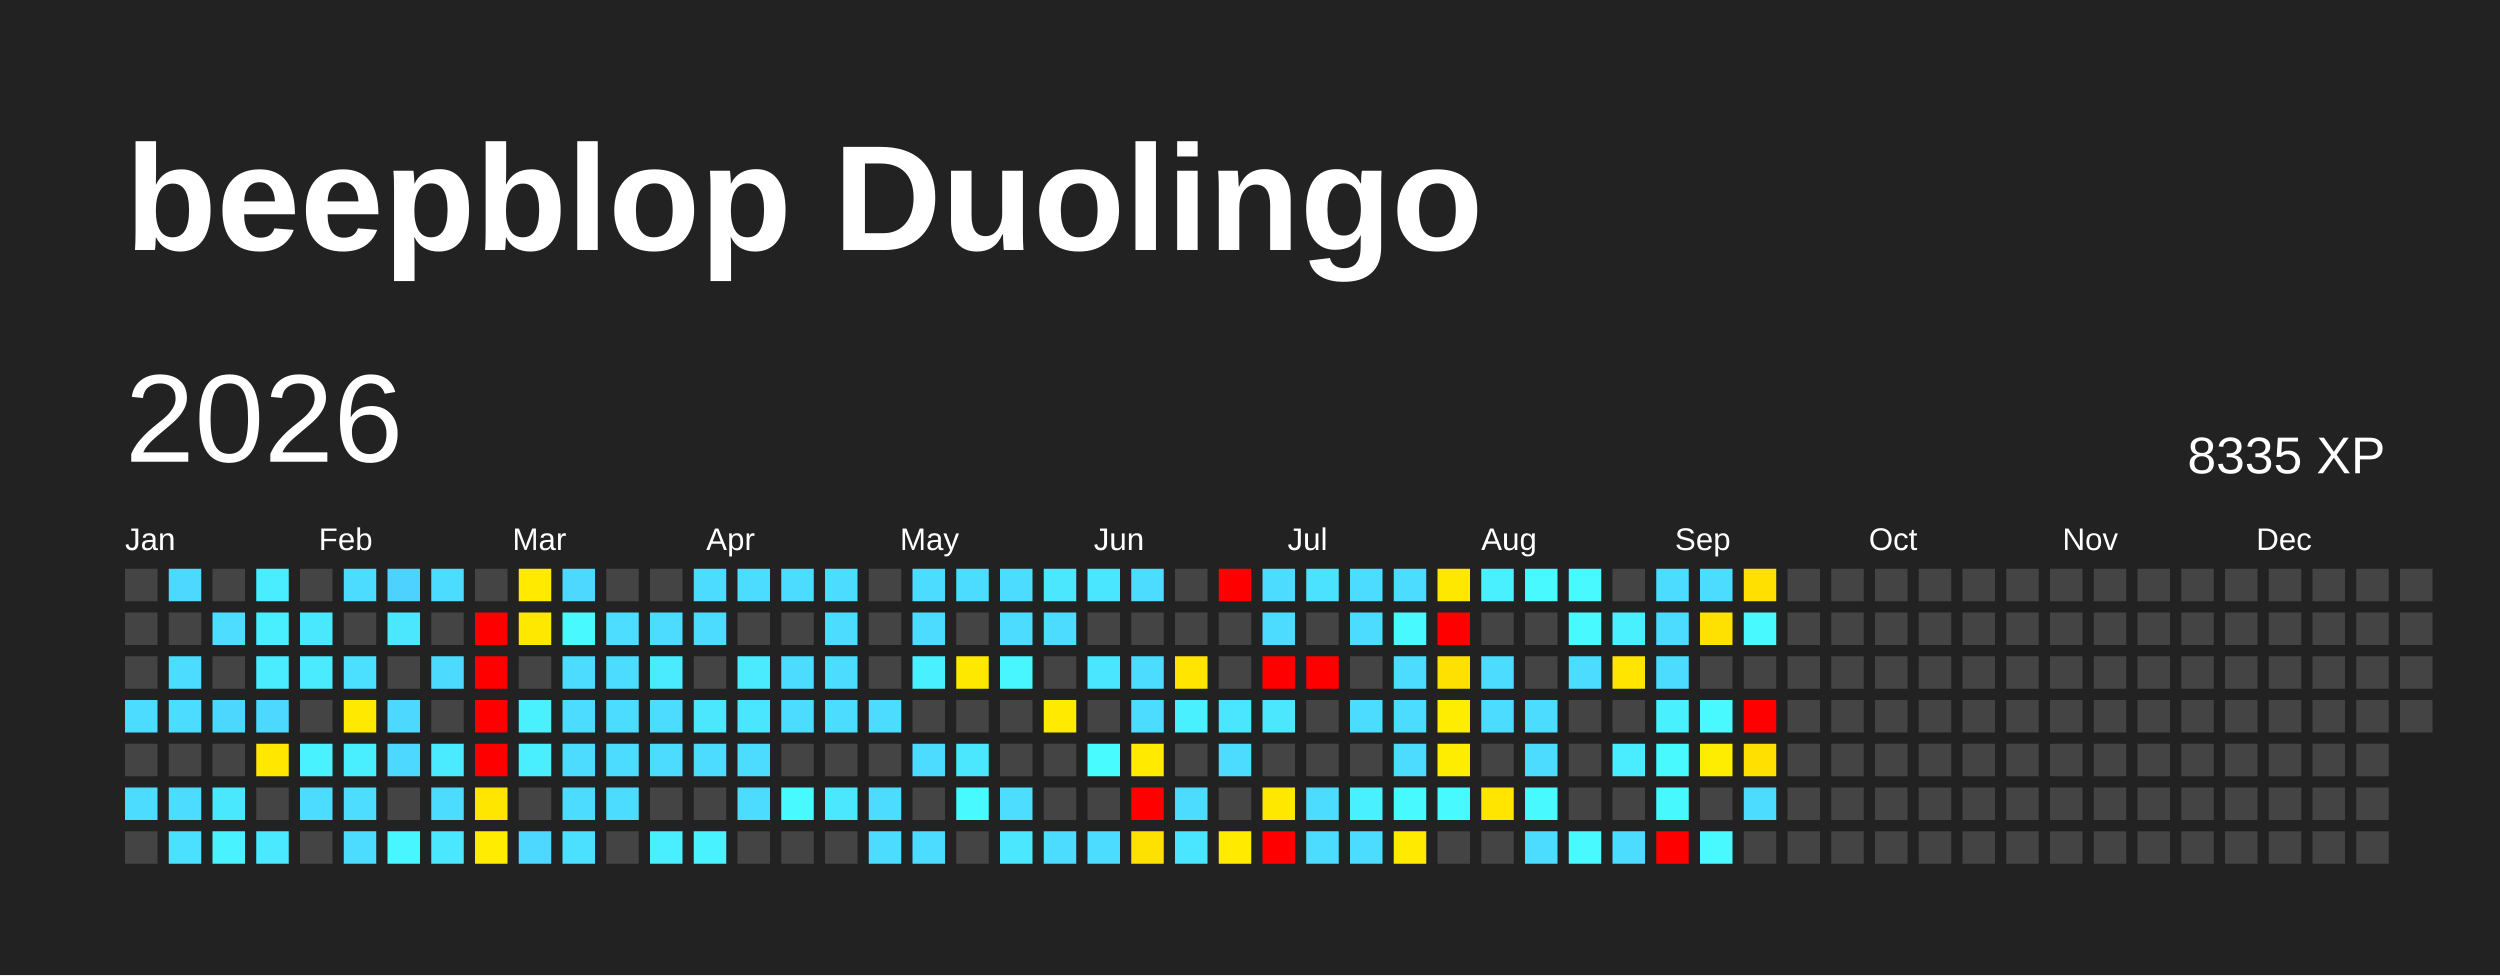
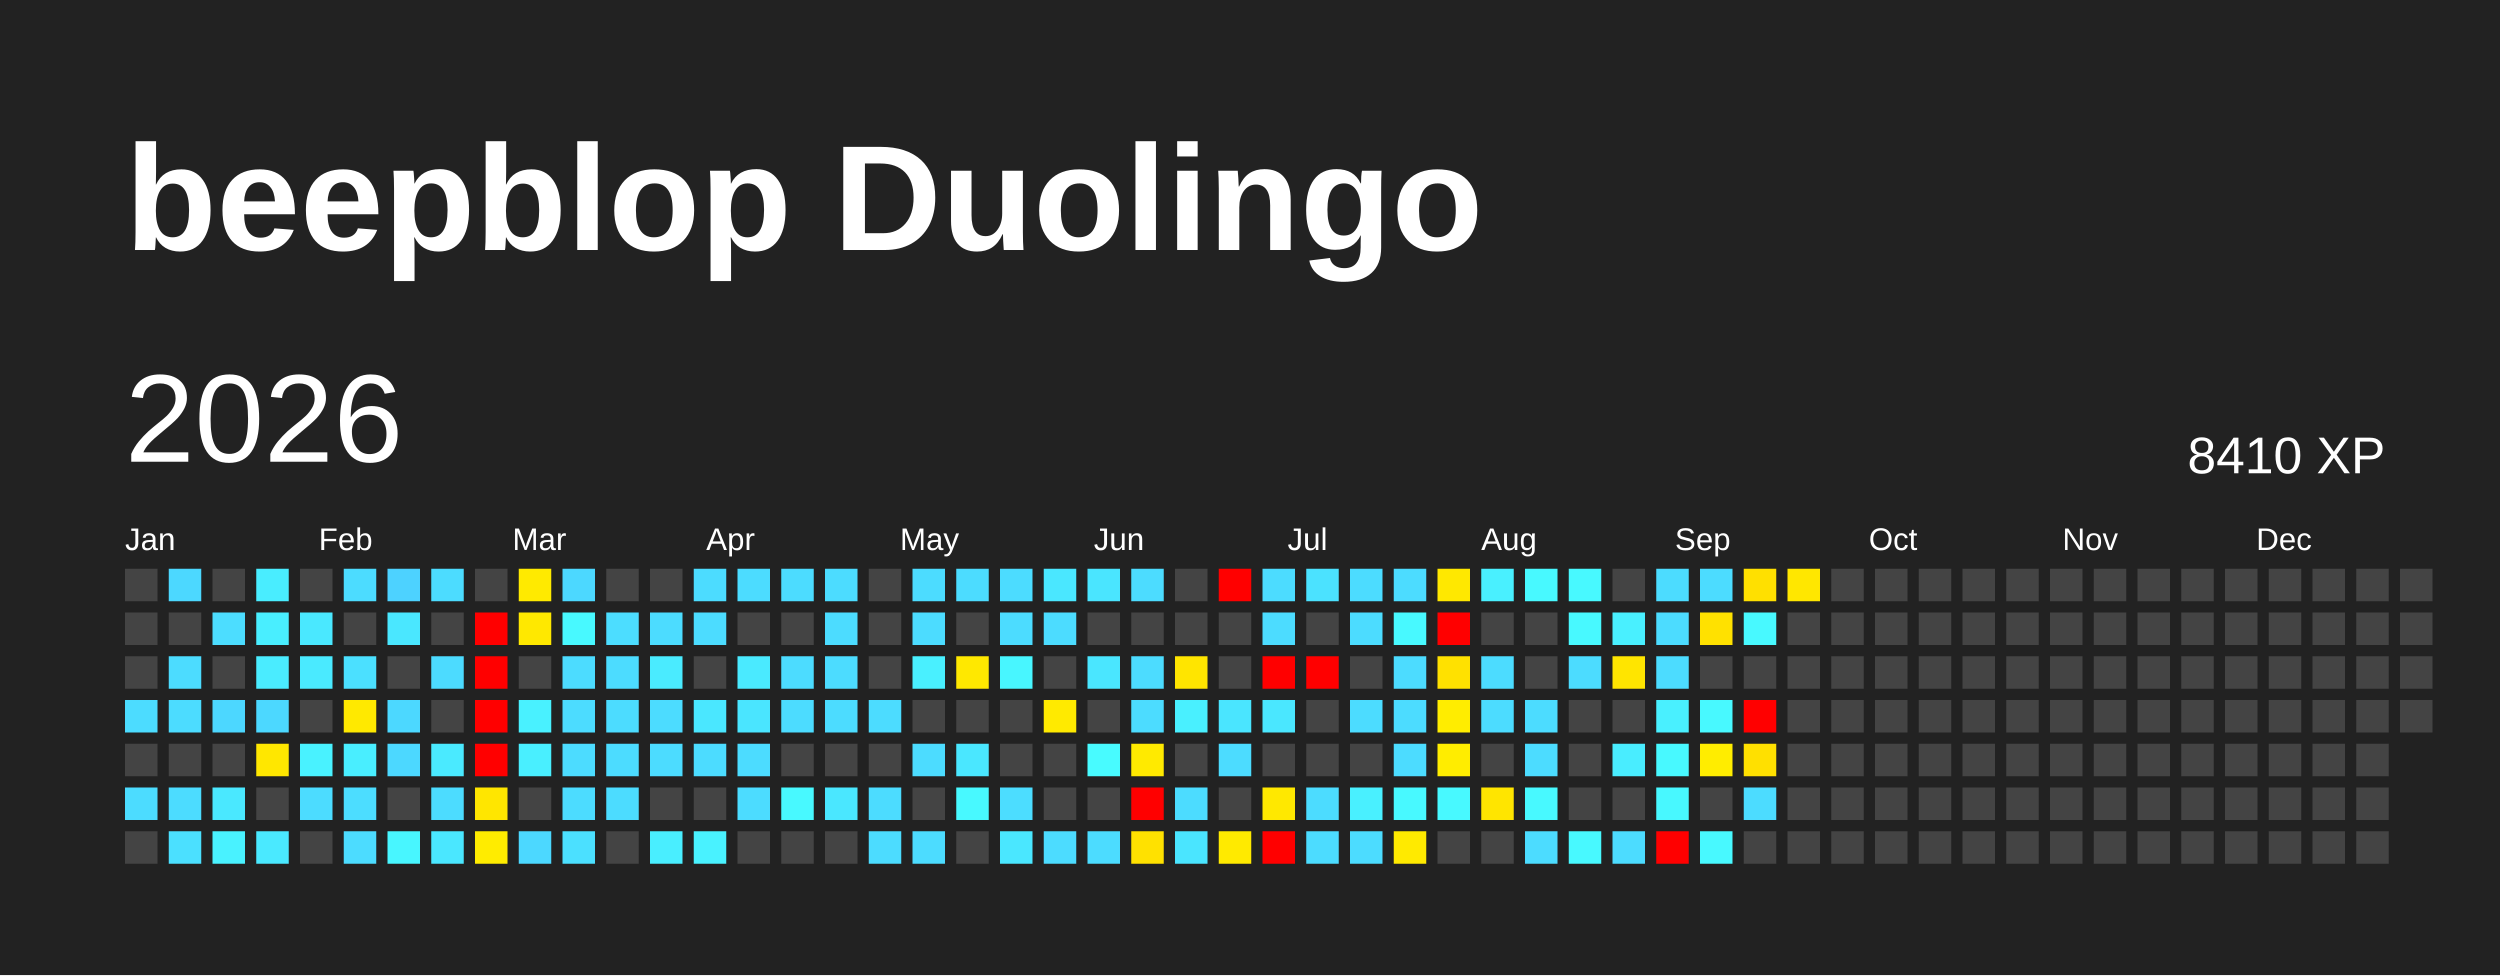
<svg xmlns="http://www.w3.org/2000/svg" baseProfile="full" height="78mm" version="1.1" viewBox="0,0,200,78" width="200mm">
  <defs />
  <rect fill="#222222" height="78" width="200" x="0" y="0" />
  <text fill="#FFFFFF" style="font-size:12px; font-family:Arial; font-weight:bold;" x="10" y="20">beepblop Duolingo</text>
  <text dominant-baseline="hanging" fill="#FFFFFF" style="font-size:10.0px; font-family:Arial;" x="10" y="30">2026</text>
-   <text dominant-baseline="hanging" fill="#FFFFFF" style="font-size:4.125px; font-family:Arial;" x="175" y="35">8335 XP</text>
+   <text dominant-baseline="hanging" fill="#FFFFFF" style="font-size:4.125px; font-family:Arial;" x="175" y="35">8410 XP</text>
  <text fill="#FFFFFF" style="font-size:2.5px; font-family:Arial" x="10.0" y="44">Jan</text>
  <text fill="#FFFFFF" style="font-size:2.5px; font-family:Arial" x="25.5" y="44">Feb</text>
  <text fill="#FFFFFF" style="font-size:2.5px; font-family:Arial" x="41.0" y="44">Mar</text>
  <text fill="#FFFFFF" style="font-size:2.5px; font-family:Arial" x="56.5" y="44">Apr</text>
  <text fill="#FFFFFF" style="font-size:2.5px; font-family:Arial" x="72.0" y="44">May</text>
  <text fill="#FFFFFF" style="font-size:2.5px; font-family:Arial" x="87.5" y="44">Jun</text>
  <text fill="#FFFFFF" style="font-size:2.5px; font-family:Arial" x="103.0" y="44">Jul</text>
  <text fill="#FFFFFF" style="font-size:2.5px; font-family:Arial" x="118.5" y="44">Aug</text>
  <text fill="#FFFFFF" style="font-size:2.5px; font-family:Arial" x="134.0" y="44">Sep</text>
  <text fill="#FFFFFF" style="font-size:2.5px; font-family:Arial" x="149.5" y="44">Oct</text>
  <text fill="#FFFFFF" style="font-size:2.5px; font-family:Arial" x="165.0" y="44">Nov</text>
  <text fill="#FFFFFF" style="font-size:2.5px; font-family:Arial" x="180.5" y="44">Dec</text>
  <rect fill="#444444" height="2.6" width="2.6" x="10.0" y="45.5" />
  <rect fill="#444444" height="2.6" width="2.6" x="10.0" y="49.0" />
  <rect fill="#444444" height="2.6" width="2.6" x="10.0" y="52.5" />
  <rect fill="#4cdcff" height="2.6" width="2.6" x="10.0" y="56.0" />
  <rect fill="#444444" height="2.6" width="2.6" x="10.0" y="59.5" />
  <rect fill="#4cdcff" height="2.6" width="2.6" x="10.0" y="63.0" />
  <rect fill="#444444" height="2.6" width="2.6" x="10.0" y="66.5" />
  <rect fill="#4cd8ff" height="2.6" width="2.6" x="13.5" y="45.5" />
  <rect fill="#444444" height="2.6" width="2.6" x="13.5" y="49.0" />
  <rect fill="#4cdcff" height="2.6" width="2.6" x="13.5" y="52.5" />
  <rect fill="#4cdcff" height="2.6" width="2.6" x="13.5" y="56.0" />
  <rect fill="#444444" height="2.6" width="2.6" x="13.5" y="59.5" />
  <rect fill="#4cdcff" height="2.6" width="2.6" x="13.5" y="63.0" />
  <rect fill="#4be0ff" height="2.6" width="2.6" x="13.5" y="66.5" />
  <rect fill="#444444" height="2.6" width="2.6" x="17.0" y="45.5" />
  <rect fill="#4cddff" height="2.6" width="2.6" x="17.0" y="49.0" />
  <rect fill="#444444" height="2.6" width="2.6" x="17.0" y="52.5" />
  <rect fill="#4cd7ff" height="2.6" width="2.6" x="17.0" y="56.0" />
  <rect fill="#444444" height="2.6" width="2.6" x="17.0" y="59.5" />
  <rect fill="#4ae8ff" height="2.6" width="2.6" x="17.0" y="63.0" />
  <rect fill="#49f2ff" height="2.6" width="2.6" x="17.0" y="66.5" />
  <rect fill="#49edff" height="2.6" width="2.6" x="20.5" y="45.5" />
  <rect fill="#49eeff" height="2.6" width="2.6" x="20.5" y="49.0" />
  <rect fill="#4aecff" height="2.6" width="2.6" x="20.5" y="52.5" />
  <rect fill="#4cd8ff" height="2.6" width="2.6" x="20.5" y="56.0" />
  <rect fill="#ffe700" height="2.6" width="2.6" x="20.5" y="59.5" />
  <rect fill="#444444" height="2.6" width="2.6" x="20.5" y="63.0" />
  <rect fill="#4ae9ff" height="2.6" width="2.6" x="20.5" y="66.5" />
  <rect fill="#444444" height="2.6" width="2.6" x="24.0" y="45.5" />
  <rect fill="#4ae8ff" height="2.6" width="2.6" x="24.0" y="49.0" />
  <rect fill="#4aeaff" height="2.6" width="2.6" x="24.0" y="52.5" />
  <rect fill="#444444" height="2.6" width="2.6" x="24.0" y="56.0" />
  <rect fill="#49f2ff" height="2.6" width="2.6" x="24.0" y="59.5" />
  <rect fill="#4cdcff" height="2.6" width="2.6" x="24.0" y="63.0" />
  <rect fill="#444444" height="2.6" width="2.6" x="24.0" y="66.5" />
  <rect fill="#4cdcff" height="2.6" width="2.6" x="27.5" y="45.5" />
  <rect fill="#444444" height="2.6" width="2.6" x="27.5" y="49.0" />
  <rect fill="#4be0ff" height="2.6" width="2.6" x="27.5" y="52.5" />
  <rect fill="#ffe900" height="2.6" width="2.6" x="27.5" y="56.0" />
  <rect fill="#49eeff" height="2.6" width="2.6" x="27.5" y="59.5" />
  <rect fill="#4cddff" height="2.6" width="2.6" x="27.5" y="63.0" />
  <rect fill="#4cdcff" height="2.6" width="2.6" x="27.5" y="66.5" />
  <rect fill="#4dd2ff" height="2.6" width="2.6" x="31.0" y="45.5" />
  <rect fill="#4ae7ff" height="2.6" width="2.6" x="31.0" y="49.0" />
  <rect fill="#444444" height="2.6" width="2.6" x="31.0" y="52.5" />
  <rect fill="#4cd8ff" height="2.6" width="2.6" x="31.0" y="56.0" />
  <rect fill="#4cd8ff" height="2.6" width="2.6" x="31.0" y="59.5" />
  <rect fill="#444444" height="2.6" width="2.6" x="31.0" y="63.0" />
  <rect fill="#48f6ff" height="2.6" width="2.6" x="31.0" y="66.5" />
  <rect fill="#4cdcff" height="2.6" width="2.6" x="34.5" y="45.5" />
  <rect fill="#444444" height="2.6" width="2.6" x="34.5" y="49.0" />
  <rect fill="#4cdbff" height="2.6" width="2.6" x="34.5" y="52.5" />
  <rect fill="#444444" height="2.6" width="2.6" x="34.5" y="56.0" />
  <rect fill="#4aeaff" height="2.6" width="2.6" x="34.5" y="59.5" />
  <rect fill="#4cdcff" height="2.6" width="2.6" x="34.5" y="63.0" />
  <rect fill="#4ae7ff" height="2.6" width="2.6" x="34.5" y="66.5" />
  <rect fill="#444444" height="2.6" width="2.6" x="38.0" y="45.5" />
  <rect fill="red" height="2.6" width="2.6" x="38.0" y="49.0" />
  <rect fill="red" height="2.6" width="2.6" x="38.0" y="52.5" />
  <rect fill="red" height="2.6" width="2.6" x="38.0" y="56.0" />
  <rect fill="red" height="2.6" width="2.6" x="38.0" y="59.5" />
  <rect fill="#ffe600" height="2.6" width="2.6" x="38.0" y="63.0" />
  <rect fill="#ffec00" height="2.6" width="2.6" x="38.0" y="66.5" />
  <rect fill="#ffea00" height="2.6" width="2.6" x="41.5" y="45.5" />
  <rect fill="#ffe800" height="2.6" width="2.6" x="41.5" y="49.0" />
  <rect fill="#444444" height="2.6" width="2.6" x="41.5" y="52.5" />
  <rect fill="#49f1ff" height="2.6" width="2.6" x="41.5" y="56.0" />
  <rect fill="#49efff" height="2.6" width="2.6" x="41.5" y="59.5" />
  <rect fill="#444444" height="2.6" width="2.6" x="41.5" y="63.0" />
  <rect fill="#4cd8ff" height="2.6" width="2.6" x="41.5" y="66.5" />
  <rect fill="#4cd8ff" height="2.6" width="2.6" x="45.0" y="45.5" />
  <rect fill="#48f9ff" height="2.6" width="2.6" x="45.0" y="49.0" />
  <rect fill="#4cdcff" height="2.6" width="2.6" x="45.0" y="52.5" />
  <rect fill="#4cdcff" height="2.6" width="2.6" x="45.0" y="56.0" />
  <rect fill="#4cdcff" height="2.6" width="2.6" x="45.0" y="59.5" />
  <rect fill="#4cdcff" height="2.6" width="2.6" x="45.0" y="63.0" />
  <rect fill="#4be0ff" height="2.6" width="2.6" x="45.0" y="66.5" />
  <rect fill="#444444" height="2.6" width="2.6" x="48.5" y="45.5" />
  <rect fill="#4cddff" height="2.6" width="2.6" x="48.5" y="49.0" />
  <rect fill="#4cdcff" height="2.6" width="2.6" x="48.5" y="52.5" />
  <rect fill="#4cdcff" height="2.6" width="2.6" x="48.5" y="56.0" />
  <rect fill="#4cdcff" height="2.6" width="2.6" x="48.5" y="59.5" />
  <rect fill="#4cdcff" height="2.6" width="2.6" x="48.5" y="63.0" />
  <rect fill="#444444" height="2.6" width="2.6" x="48.5" y="66.5" />
  <rect fill="#444444" height="2.6" width="2.6" x="52.0" y="45.5" />
  <rect fill="#4cdcff" height="2.6" width="2.6" x="52.0" y="49.0" />
  <rect fill="#4aebff" height="2.6" width="2.6" x="52.0" y="52.5" />
  <rect fill="#4cdcff" height="2.6" width="2.6" x="52.0" y="56.0" />
  <rect fill="#4cdcff" height="2.6" width="2.6" x="52.0" y="59.5" />
  <rect fill="#444444" height="2.6" width="2.6" x="52.0" y="63.0" />
  <rect fill="#49eeff" height="2.6" width="2.6" x="52.0" y="66.5" />
  <rect fill="#4cdcff" height="2.6" width="2.6" x="55.5" y="45.5" />
  <rect fill="#4cdcff" height="2.6" width="2.6" x="55.5" y="49.0" />
  <rect fill="#444444" height="2.6" width="2.6" x="55.5" y="52.5" />
  <rect fill="#4ae7ff" height="2.6" width="2.6" x="55.5" y="56.0" />
  <rect fill="#4cdcff" height="2.6" width="2.6" x="55.5" y="59.5" />
  <rect fill="#444444" height="2.6" width="2.6" x="55.5" y="63.0" />
  <rect fill="#49f2ff" height="2.6" width="2.6" x="55.5" y="66.5" />
  <rect fill="#4cdcff" height="2.6" width="2.6" x="59.0" y="45.5" />
  <rect fill="#444444" height="2.6" width="2.6" x="59.0" y="49.0" />
  <rect fill="#4aeaff" height="2.6" width="2.6" x="59.0" y="52.5" />
  <rect fill="#4ae5ff" height="2.6" width="2.6" x="59.0" y="56.0" />
  <rect fill="#4cdcff" height="2.6" width="2.6" x="59.0" y="59.5" />
  <rect fill="#4cdcff" height="2.6" width="2.6" x="59.0" y="63.0" />
  <rect fill="#444444" height="2.6" width="2.6" x="59.0" y="66.5" />
  <rect fill="#4cdcff" height="2.6" width="2.6" x="62.5" y="45.5" />
  <rect fill="#444444" height="2.6" width="2.6" x="62.5" y="49.0" />
  <rect fill="#4cdcff" height="2.6" width="2.6" x="62.5" y="52.5" />
  <rect fill="#4cdcff" height="2.6" width="2.6" x="62.5" y="56.0" />
  <rect fill="#444444" height="2.6" width="2.6" x="62.5" y="59.5" />
  <rect fill="#48f9ff" height="2.6" width="2.6" x="62.5" y="63.0" />
  <rect fill="#444444" height="2.6" width="2.6" x="62.5" y="66.5" />
  <rect fill="#4cdcff" height="2.6" width="2.6" x="66.0" y="45.5" />
  <rect fill="#4cdcff" height="2.6" width="2.6" x="66.0" y="49.0" />
  <rect fill="#4cdcff" height="2.6" width="2.6" x="66.0" y="52.5" />
  <rect fill="#4cdcff" height="2.6" width="2.6" x="66.0" y="56.0" />
  <rect fill="#444444" height="2.6" width="2.6" x="66.0" y="59.5" />
  <rect fill="#4ae7ff" height="2.6" width="2.6" x="66.0" y="63.0" />
  <rect fill="#444444" height="2.6" width="2.6" x="66.0" y="66.5" />
  <rect fill="#444444" height="2.6" width="2.6" x="69.5" y="45.5" />
  <rect fill="#444444" height="2.6" width="2.6" x="69.5" y="49.0" />
  <rect fill="#444444" height="2.6" width="2.6" x="69.5" y="52.5" />
  <rect fill="#4cdcff" height="2.6" width="2.6" x="69.5" y="56.0" />
  <rect fill="#444444" height="2.6" width="2.6" x="69.5" y="59.5" />
  <rect fill="#4cdcff" height="2.6" width="2.6" x="69.5" y="63.0" />
  <rect fill="#4cdcff" height="2.6" width="2.6" x="69.5" y="66.5" />
  <rect fill="#4cdcff" height="2.6" width="2.6" x="73.0" y="45.5" />
  <rect fill="#4cdcff" height="2.6" width="2.6" x="73.0" y="49.0" />
  <rect fill="#49f0ff" height="2.6" width="2.6" x="73.0" y="52.5" />
  <rect fill="#444444" height="2.6" width="2.6" x="73.0" y="56.0" />
  <rect fill="#4cdcff" height="2.6" width="2.6" x="73.0" y="59.5" />
  <rect fill="#444444" height="2.6" width="2.6" x="73.0" y="63.0" />
  <rect fill="#4cdcff" height="2.6" width="2.6" x="73.0" y="66.5" />
  <rect fill="#4cdcff" height="2.6" width="2.6" x="76.5" y="45.5" />
  <rect fill="#444444" height="2.6" width="2.6" x="76.5" y="49.0" />
  <rect fill="#ffe800" height="2.6" width="2.6" x="76.5" y="52.5" />
  <rect fill="#444444" height="2.6" width="2.6" x="76.5" y="56.0" />
  <rect fill="#4ae7ff" height="2.6" width="2.6" x="76.5" y="59.5" />
  <rect fill="#48f9ff" height="2.6" width="2.6" x="76.5" y="63.0" />
  <rect fill="#444444" height="2.6" width="2.6" x="76.5" y="66.5" />
  <rect fill="#4cdcff" height="2.6" width="2.6" x="80.0" y="45.5" />
  <rect fill="#4cdcff" height="2.6" width="2.6" x="80.0" y="49.0" />
  <rect fill="#48f6ff" height="2.6" width="2.6" x="80.0" y="52.5" />
  <rect fill="#444444" height="2.6" width="2.6" x="80.0" y="56.0" />
  <rect fill="#444444" height="2.6" width="2.6" x="80.0" y="59.5" />
  <rect fill="#4cddff" height="2.6" width="2.6" x="80.0" y="63.0" />
  <rect fill="#4ae7ff" height="2.6" width="2.6" x="80.0" y="66.5" />
  <rect fill="#4ae7ff" height="2.6" width="2.6" x="83.5" y="45.5" />
  <rect fill="#4cdcff" height="2.6" width="2.6" x="83.5" y="49.0" />
  <rect fill="#444444" height="2.6" width="2.6" x="83.5" y="52.5" />
  <rect fill="#ffea00" height="2.6" width="2.6" x="83.5" y="56.0" />
  <rect fill="#444444" height="2.6" width="2.6" x="83.5" y="59.5" />
  <rect fill="#444444" height="2.6" width="2.6" x="83.5" y="63.0" />
  <rect fill="#4cdcff" height="2.6" width="2.6" x="83.5" y="66.5" />
  <rect fill="#4ae5ff" height="2.6" width="2.6" x="87.0" y="45.5" />
  <rect fill="#444444" height="2.6" width="2.6" x="87.0" y="49.0" />
  <rect fill="#4ae6ff" height="2.6" width="2.6" x="87.0" y="52.5" />
  <rect fill="#444444" height="2.6" width="2.6" x="87.0" y="56.0" />
  <rect fill="#48fbff" height="2.6" width="2.6" x="87.0" y="59.5" />
  <rect fill="#444444" height="2.6" width="2.6" x="87.0" y="63.0" />
  <rect fill="#4cdcff" height="2.6" width="2.6" x="87.0" y="66.5" />
  <rect fill="#4cdcff" height="2.6" width="2.6" x="90.5" y="45.5" />
  <rect fill="#444444" height="2.6" width="2.6" x="90.5" y="49.0" />
  <rect fill="#4cdcff" height="2.6" width="2.6" x="90.5" y="52.5" />
  <rect fill="#4cdcff" height="2.6" width="2.6" x="90.5" y="56.0" />
  <rect fill="#ffea00" height="2.6" width="2.6" x="90.5" y="59.5" />
  <rect fill="red" height="2.6" width="2.6" x="90.5" y="63.0" />
  <rect fill="#ffe100" height="2.6" width="2.6" x="90.5" y="66.5" />
  <rect fill="#444444" height="2.6" width="2.6" x="94.0" y="45.5" />
  <rect fill="#444444" height="2.6" width="2.6" x="94.0" y="49.0" />
  <rect fill="#ffe500" height="2.6" width="2.6" x="94.0" y="52.5" />
  <rect fill="#49f0ff" height="2.6" width="2.6" x="94.0" y="56.0" />
  <rect fill="#444444" height="2.6" width="2.6" x="94.0" y="59.5" />
  <rect fill="#4cdcff" height="2.6" width="2.6" x="94.0" y="63.0" />
  <rect fill="#4ae5ff" height="2.6" width="2.6" x="94.0" y="66.5" />
  <rect fill="red" height="2.6" width="2.6" x="97.5" y="45.5" />
  <rect fill="#444444" height="2.6" width="2.6" x="97.5" y="49.0" />
  <rect fill="#444444" height="2.6" width="2.6" x="97.5" y="52.5" />
  <rect fill="#4ae5ff" height="2.6" width="2.6" x="97.5" y="56.0" />
  <rect fill="#4cdcff" height="2.6" width="2.6" x="97.5" y="59.5" />
  <rect fill="#444444" height="2.6" width="2.6" x="97.5" y="63.0" />
  <rect fill="#ffea00" height="2.6" width="2.6" x="97.5" y="66.5" />
  <rect fill="#4cdcff" height="2.6" width="2.6" x="101.0" y="45.5" />
  <rect fill="#4cdcff" height="2.6" width="2.6" x="101.0" y="49.0" />
  <rect fill="red" height="2.6" width="2.6" x="101.0" y="52.5" />
  <rect fill="#4ae7ff" height="2.6" width="2.6" x="101.0" y="56.0" />
  <rect fill="#444444" height="2.6" width="2.6" x="101.0" y="59.5" />
  <rect fill="#ffe800" height="2.6" width="2.6" x="101.0" y="63.0" />
  <rect fill="red" height="2.6" width="2.6" x="101.0" y="66.5" />
  <rect fill="#4be2ff" height="2.6" width="2.6" x="104.5" y="45.5" />
  <rect fill="#444444" height="2.6" width="2.6" x="104.5" y="49.0" />
  <rect fill="red" height="2.6" width="2.6" x="104.5" y="52.5" />
  <rect fill="#444444" height="2.6" width="2.6" x="104.5" y="56.0" />
  <rect fill="#444444" height="2.6" width="2.6" x="104.5" y="59.5" />
  <rect fill="#4cdcff" height="2.6" width="2.6" x="104.5" y="63.0" />
  <rect fill="#4cdcff" height="2.6" width="2.6" x="104.5" y="66.5" />
  <rect fill="#4cdcff" height="2.6" width="2.6" x="108.0" y="45.5" />
  <rect fill="#4cdcff" height="2.6" width="2.6" x="108.0" y="49.0" />
  <rect fill="#444444" height="2.6" width="2.6" x="108.0" y="52.5" />
  <rect fill="#4cdcff" height="2.6" width="2.6" x="108.0" y="56.0" />
  <rect fill="#444444" height="2.6" width="2.6" x="108.0" y="59.5" />
  <rect fill="#49f0ff" height="2.6" width="2.6" x="108.0" y="63.0" />
  <rect fill="#4cdcff" height="2.6" width="2.6" x="108.0" y="66.5" />
  <rect fill="#4cdcff" height="2.6" width="2.6" x="111.5" y="45.5" />
  <rect fill="#48f9ff" height="2.6" width="2.6" x="111.5" y="49.0" />
  <rect fill="#4cdcff" height="2.6" width="2.6" x="111.5" y="52.5" />
  <rect fill="#4cdcff" height="2.6" width="2.6" x="111.5" y="56.0" />
  <rect fill="#4cdcff" height="2.6" width="2.6" x="111.5" y="59.5" />
  <rect fill="#48f9ff" height="2.6" width="2.6" x="111.5" y="63.0" />
  <rect fill="#ffea00" height="2.6" width="2.6" x="111.5" y="66.5" />
  <rect fill="#ffe800" height="2.6" width="2.6" x="115.0" y="45.5" />
  <rect fill="red" height="2.6" width="2.6" x="115.0" y="49.0" />
  <rect fill="#ffe100" height="2.6" width="2.6" x="115.0" y="52.5" />
  <rect fill="#ffed00" height="2.6" width="2.6" x="115.0" y="56.0" />
  <rect fill="#ffed00" height="2.6" width="2.6" x="115.0" y="59.5" />
  <rect fill="#48f9ff" height="2.6" width="2.6" x="115.0" y="63.0" />
  <rect fill="#444444" height="2.6" width="2.6" x="115.0" y="66.5" />
  <rect fill="#49f0ff" height="2.6" width="2.6" x="118.5" y="45.5" />
  <rect fill="#444444" height="2.6" width="2.6" x="118.5" y="49.0" />
  <rect fill="#4cdcff" height="2.6" width="2.6" x="118.5" y="52.5" />
  <rect fill="#4cdcff" height="2.6" width="2.6" x="118.5" y="56.0" />
  <rect fill="#444444" height="2.6" width="2.6" x="118.5" y="59.5" />
  <rect fill="#ffe500" height="2.6" width="2.6" x="118.5" y="63.0" />
  <rect fill="#444444" height="2.6" width="2.6" x="118.5" y="66.5" />
  <rect fill="#48f9ff" height="2.6" width="2.6" x="122.0" y="45.5" />
  <rect fill="#444444" height="2.6" width="2.6" x="122.0" y="49.0" />
  <rect fill="#444444" height="2.6" width="2.6" x="122.0" y="52.5" />
  <rect fill="#4cdcff" height="2.6" width="2.6" x="122.0" y="56.0" />
  <rect fill="#4cdcff" height="2.6" width="2.6" x="122.0" y="59.5" />
  <rect fill="#48f9ff" height="2.6" width="2.6" x="122.0" y="63.0" />
  <rect fill="#4cdcff" height="2.6" width="2.6" x="122.0" y="66.5" />
  <rect fill="#48f9ff" height="2.6" width="2.6" x="125.5" y="45.5" />
  <rect fill="#48f9ff" height="2.6" width="2.6" x="125.5" y="49.0" />
  <rect fill="#4cdcff" height="2.6" width="2.6" x="125.5" y="52.5" />
  <rect fill="#444444" height="2.6" width="2.6" x="125.5" y="56.0" />
  <rect fill="#444444" height="2.6" width="2.6" x="125.5" y="59.5" />
  <rect fill="#444444" height="2.6" width="2.6" x="125.5" y="63.0" />
  <rect fill="#48f9ff" height="2.6" width="2.6" x="125.5" y="66.5" />
  <rect fill="#444444" height="2.6" width="2.6" x="129.0" y="45.5" />
  <rect fill="#49f0ff" height="2.6" width="2.6" x="129.0" y="49.0" />
  <rect fill="#ffe500" height="2.6" width="2.6" x="129.0" y="52.5" />
  <rect fill="#444444" height="2.6" width="2.6" x="129.0" y="56.0" />
  <rect fill="#49edff" height="2.6" width="2.6" x="129.0" y="59.5" />
  <rect fill="#444444" height="2.6" width="2.6" x="129.0" y="63.0" />
  <rect fill="#4cdcff" height="2.6" width="2.6" x="129.0" y="66.5" />
  <rect fill="#4cdcff" height="2.6" width="2.6" x="132.5" y="45.5" />
  <rect fill="#4cdcff" height="2.6" width="2.6" x="132.5" y="49.0" />
  <rect fill="#4cdcff" height="2.6" width="2.6" x="132.5" y="52.5" />
  <rect fill="#49f0ff" height="2.6" width="2.6" x="132.5" y="56.0" />
  <rect fill="#48f9ff" height="2.6" width="2.6" x="132.5" y="59.5" />
  <rect fill="#48f8ff" height="2.6" width="2.6" x="132.5" y="63.0" />
  <rect fill="red" height="2.6" width="2.6" x="132.5" y="66.5" />
  <rect fill="#4cdcff" height="2.6" width="2.6" x="136.0" y="45.5" />
  <rect fill="#ffe100" height="2.6" width="2.6" x="136.0" y="49.0" />
  <rect fill="#444444" height="2.6" width="2.6" x="136.0" y="52.5" />
  <rect fill="#48f9ff" height="2.6" width="2.6" x="136.0" y="56.0" />
  <rect fill="#ffed00" height="2.6" width="2.6" x="136.0" y="59.5" />
  <rect fill="#444444" height="2.6" width="2.6" x="136.0" y="63.0" />
  <rect fill="#48f9ff" height="2.6" width="2.6" x="136.0" y="66.5" />
  <rect fill="#ffe000" height="2.6" width="2.6" x="139.5" y="45.5" />
  <rect fill="#48f9ff" height="2.6" width="2.6" x="139.5" y="49.0" />
  <rect fill="#444444" height="2.6" width="2.6" x="139.5" y="52.5" />
  <rect fill="red" height="2.6" width="2.6" x="139.5" y="56.0" />
  <rect fill="#ffe000" height="2.6" width="2.6" x="139.5" y="59.5" />
  <rect fill="#4cdcff" height="2.6" width="2.6" x="139.5" y="63.0" />
  <rect fill="#444444" height="2.6" width="2.6" x="139.5" y="66.5" />
-   <rect fill="#444444" height="2.6" width="2.6" x="143.0" y="45.5" />
+   <rect fill="#ffe700" height="2.6" width="2.6" x="143.0" y="45.5" />
  <rect fill="#444444" height="2.6" width="2.6" x="143.0" y="49.0" />
  <rect fill="#444444" height="2.6" width="2.6" x="143.0" y="52.5" />
  <rect fill="#444444" height="2.6" width="2.6" x="143.0" y="56.0" />
  <rect fill="#444444" height="2.6" width="2.6" x="143.0" y="59.5" />
  <rect fill="#444444" height="2.6" width="2.6" x="143.0" y="63.0" />
  <rect fill="#444444" height="2.6" width="2.6" x="143.0" y="66.5" />
  <rect fill="#444444" height="2.6" width="2.6" x="146.5" y="45.5" />
  <rect fill="#444444" height="2.6" width="2.6" x="146.5" y="49.0" />
  <rect fill="#444444" height="2.6" width="2.6" x="146.5" y="52.5" />
  <rect fill="#444444" height="2.6" width="2.6" x="146.5" y="56.0" />
  <rect fill="#444444" height="2.6" width="2.6" x="146.5" y="59.5" />
  <rect fill="#444444" height="2.6" width="2.6" x="146.5" y="63.0" />
  <rect fill="#444444" height="2.6" width="2.6" x="146.5" y="66.5" />
  <rect fill="#444444" height="2.6" width="2.6" x="150.0" y="45.5" />
  <rect fill="#444444" height="2.6" width="2.6" x="150.0" y="49.0" />
  <rect fill="#444444" height="2.6" width="2.6" x="150.0" y="52.5" />
  <rect fill="#444444" height="2.6" width="2.6" x="150.0" y="56.0" />
  <rect fill="#444444" height="2.6" width="2.6" x="150.0" y="59.5" />
  <rect fill="#444444" height="2.6" width="2.6" x="150.0" y="63.0" />
  <rect fill="#444444" height="2.6" width="2.6" x="150.0" y="66.5" />
  <rect fill="#444444" height="2.6" width="2.6" x="153.5" y="45.5" />
  <rect fill="#444444" height="2.6" width="2.6" x="153.5" y="49.0" />
  <rect fill="#444444" height="2.6" width="2.6" x="153.5" y="52.5" />
  <rect fill="#444444" height="2.6" width="2.6" x="153.5" y="56.0" />
  <rect fill="#444444" height="2.6" width="2.6" x="153.5" y="59.5" />
  <rect fill="#444444" height="2.6" width="2.6" x="153.5" y="63.0" />
  <rect fill="#444444" height="2.6" width="2.6" x="153.5" y="66.5" />
  <rect fill="#444444" height="2.6" width="2.6" x="157.0" y="45.5" />
  <rect fill="#444444" height="2.6" width="2.6" x="157.0" y="49.0" />
  <rect fill="#444444" height="2.6" width="2.6" x="157.0" y="52.5" />
  <rect fill="#444444" height="2.6" width="2.6" x="157.0" y="56.0" />
  <rect fill="#444444" height="2.6" width="2.6" x="157.0" y="59.5" />
  <rect fill="#444444" height="2.6" width="2.6" x="157.0" y="63.0" />
  <rect fill="#444444" height="2.6" width="2.6" x="157.0" y="66.5" />
  <rect fill="#444444" height="2.6" width="2.6" x="160.5" y="45.5" />
  <rect fill="#444444" height="2.6" width="2.6" x="160.5" y="49.0" />
  <rect fill="#444444" height="2.6" width="2.6" x="160.5" y="52.5" />
  <rect fill="#444444" height="2.6" width="2.6" x="160.5" y="56.0" />
  <rect fill="#444444" height="2.6" width="2.6" x="160.5" y="59.5" />
  <rect fill="#444444" height="2.6" width="2.6" x="160.5" y="63.0" />
  <rect fill="#444444" height="2.6" width="2.6" x="160.5" y="66.5" />
  <rect fill="#444444" height="2.6" width="2.6" x="164.0" y="45.5" />
  <rect fill="#444444" height="2.6" width="2.6" x="164.0" y="49.0" />
  <rect fill="#444444" height="2.6" width="2.6" x="164.0" y="52.5" />
  <rect fill="#444444" height="2.6" width="2.6" x="164.0" y="56.0" />
  <rect fill="#444444" height="2.6" width="2.6" x="164.0" y="59.5" />
  <rect fill="#444444" height="2.6" width="2.6" x="164.0" y="63.0" />
  <rect fill="#444444" height="2.6" width="2.6" x="164.0" y="66.5" />
  <rect fill="#444444" height="2.6" width="2.6" x="167.5" y="45.5" />
  <rect fill="#444444" height="2.6" width="2.6" x="167.5" y="49.0" />
  <rect fill="#444444" height="2.6" width="2.6" x="167.5" y="52.5" />
  <rect fill="#444444" height="2.6" width="2.6" x="167.5" y="56.0" />
  <rect fill="#444444" height="2.6" width="2.6" x="167.5" y="59.5" />
  <rect fill="#444444" height="2.6" width="2.6" x="167.5" y="63.0" />
  <rect fill="#444444" height="2.6" width="2.6" x="167.5" y="66.5" />
  <rect fill="#444444" height="2.6" width="2.6" x="171.0" y="45.5" />
  <rect fill="#444444" height="2.6" width="2.6" x="171.0" y="49.0" />
  <rect fill="#444444" height="2.6" width="2.6" x="171.0" y="52.5" />
  <rect fill="#444444" height="2.6" width="2.6" x="171.0" y="56.0" />
  <rect fill="#444444" height="2.6" width="2.6" x="171.0" y="59.5" />
  <rect fill="#444444" height="2.6" width="2.6" x="171.0" y="63.0" />
  <rect fill="#444444" height="2.6" width="2.6" x="171.0" y="66.5" />
  <rect fill="#444444" height="2.6" width="2.6" x="174.5" y="45.5" />
  <rect fill="#444444" height="2.6" width="2.6" x="174.5" y="49.0" />
  <rect fill="#444444" height="2.6" width="2.6" x="174.5" y="52.5" />
  <rect fill="#444444" height="2.6" width="2.6" x="174.5" y="56.0" />
  <rect fill="#444444" height="2.6" width="2.6" x="174.5" y="59.5" />
  <rect fill="#444444" height="2.6" width="2.6" x="174.5" y="63.0" />
  <rect fill="#444444" height="2.6" width="2.6" x="174.5" y="66.5" />
  <rect fill="#444444" height="2.6" width="2.6" x="178.0" y="45.5" />
  <rect fill="#444444" height="2.6" width="2.6" x="178.0" y="49.0" />
  <rect fill="#444444" height="2.6" width="2.6" x="178.0" y="52.5" />
  <rect fill="#444444" height="2.6" width="2.6" x="178.0" y="56.0" />
  <rect fill="#444444" height="2.6" width="2.6" x="178.0" y="59.5" />
  <rect fill="#444444" height="2.6" width="2.6" x="178.0" y="63.0" />
  <rect fill="#444444" height="2.6" width="2.6" x="178.0" y="66.5" />
  <rect fill="#444444" height="2.6" width="2.6" x="181.5" y="45.5" />
  <rect fill="#444444" height="2.6" width="2.6" x="181.5" y="49.0" />
  <rect fill="#444444" height="2.6" width="2.6" x="181.5" y="52.5" />
  <rect fill="#444444" height="2.6" width="2.6" x="181.5" y="56.0" />
  <rect fill="#444444" height="2.6" width="2.6" x="181.5" y="59.5" />
  <rect fill="#444444" height="2.6" width="2.6" x="181.5" y="63.0" />
  <rect fill="#444444" height="2.6" width="2.6" x="181.5" y="66.5" />
  <rect fill="#444444" height="2.6" width="2.6" x="185.0" y="45.5" />
  <rect fill="#444444" height="2.6" width="2.6" x="185.0" y="49.0" />
  <rect fill="#444444" height="2.6" width="2.6" x="185.0" y="52.5" />
  <rect fill="#444444" height="2.6" width="2.6" x="185.0" y="56.0" />
  <rect fill="#444444" height="2.6" width="2.6" x="185.0" y="59.5" />
  <rect fill="#444444" height="2.6" width="2.6" x="185.0" y="63.0" />
  <rect fill="#444444" height="2.6" width="2.6" x="185.0" y="66.5" />
  <rect fill="#444444" height="2.6" width="2.6" x="188.5" y="45.5" />
  <rect fill="#444444" height="2.6" width="2.6" x="188.5" y="49.0" />
  <rect fill="#444444" height="2.6" width="2.6" x="188.5" y="52.5" />
  <rect fill="#444444" height="2.6" width="2.6" x="188.5" y="56.0" />
  <rect fill="#444444" height="2.6" width="2.6" x="188.5" y="59.5" />
  <rect fill="#444444" height="2.6" width="2.6" x="188.5" y="63.0" />
  <rect fill="#444444" height="2.6" width="2.6" x="188.5" y="66.5" />
  <rect fill="#444444" height="2.6" width="2.6" x="192.0" y="45.5" />
  <rect fill="#444444" height="2.6" width="2.6" x="192.0" y="49.0" />
  <rect fill="#444444" height="2.6" width="2.6" x="192.0" y="52.5" />
  <rect fill="#444444" height="2.6" width="2.6" x="192.0" y="56.0" />
</svg>
